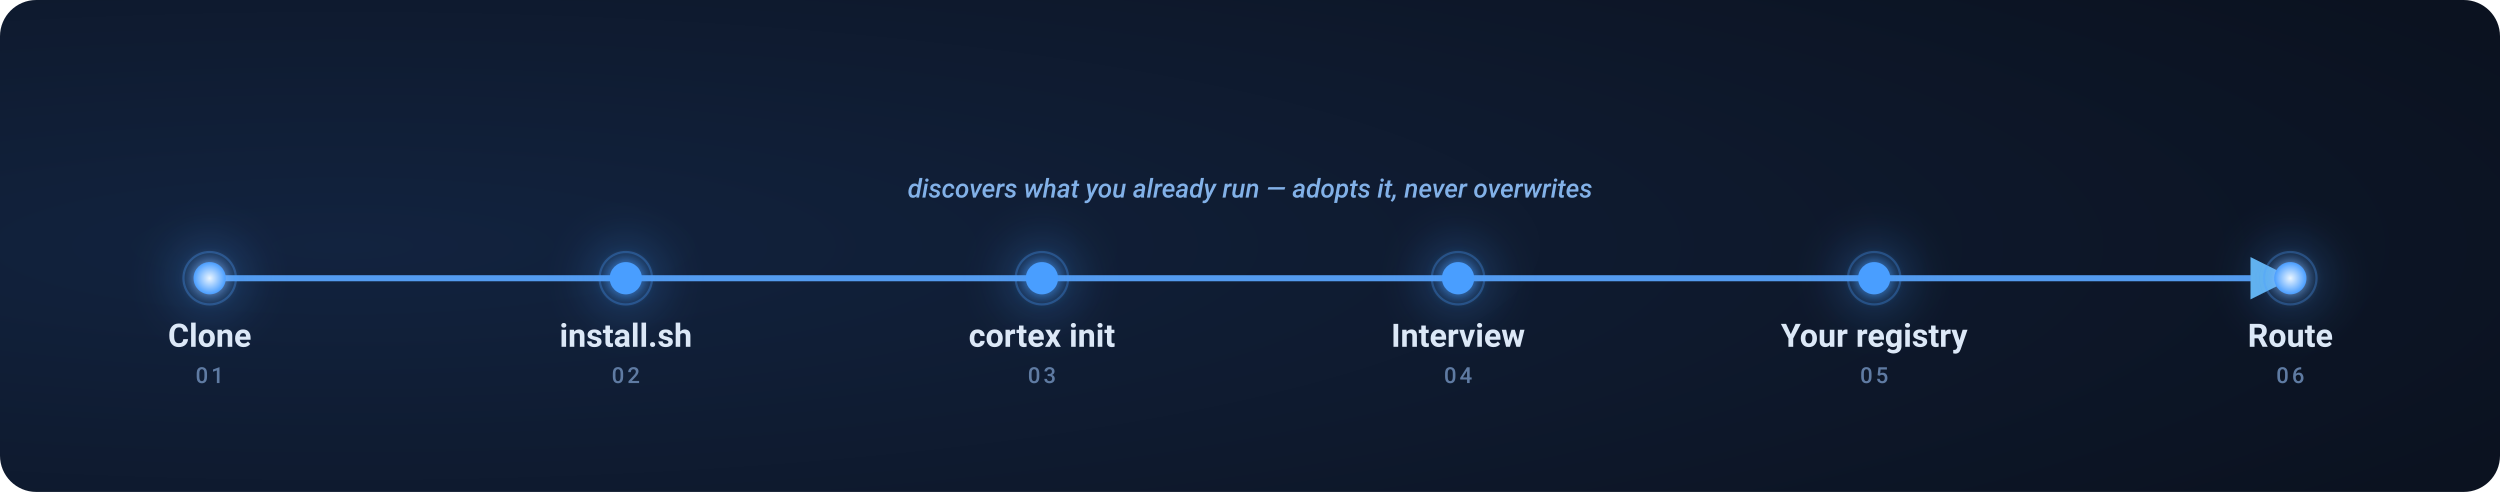
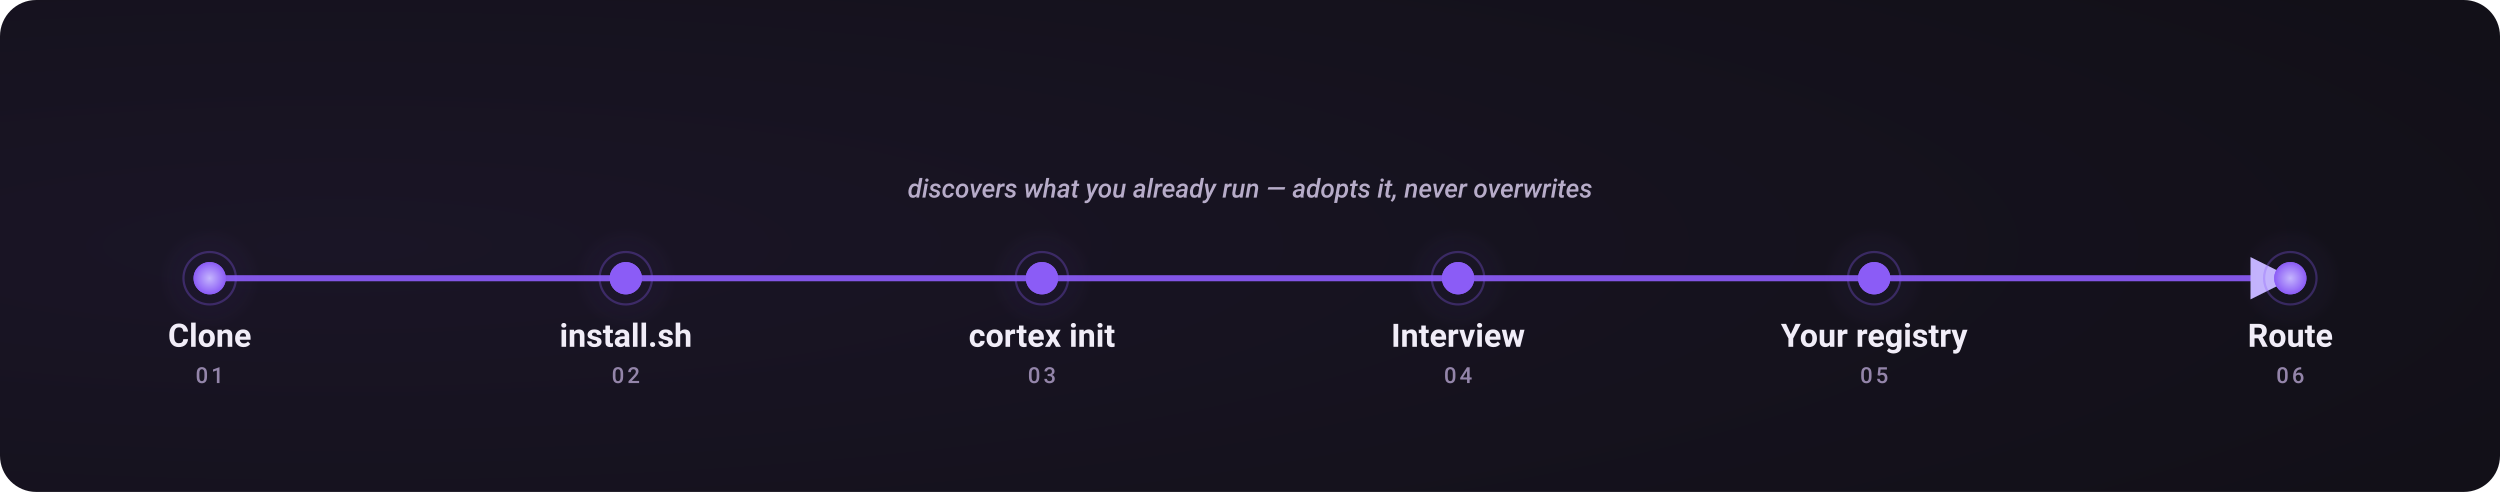
<svg xmlns="http://www.w3.org/2000/svg" viewBox="0 0 1240 244" font-family="-apple-system,BlinkMacSystemFont,Segoe UI,Roboto,Helvetica,Arial,sans-serif">
  <defs>
    <radialGradient id="src" cx="0.5" cy="0.5" r="0.5">
-       <stop offset="0" stop-color="#eaf5ff" />
-       <stop offset="1" stop-color="#4a9eff" />
+       <stop offset="0" stop-color="#C4B5FD" />
+       <stop offset="1" stop-color="#8B5CF6" />
    </radialGradient>
    <radialGradient id="vign" cx="0.14" cy="0.5" r="0.95">
-       <stop offset="0" stop-color="#12233f" />
-       <stop offset="1" stop-color="#0b1220" />
+       <stop offset="0" stop-color="#1A1526" />
+       <stop offset="1" stop-color="#121018" />
    </radialGradient>
    <filter id="glow" x="-80%" y="-80%" width="260%" height="260%">
-       <feGaussianBlur stdDeviation="4" result="b" />
+       <feGaussianBlur stdDeviation="0" result="b" />
      <feMerge>
        <feMergeNode in="b" />
        <feMergeNode in="SourceGraphic" />
      </feMerge>
    </filter>
    <filter id="soft" x="-140%" y="-140%" width="380%" height="380%">
-       <feGaussianBlur stdDeviation="9" />
+       <feGaussianBlur stdDeviation="2" />
    </filter>
    <marker id="arw" viewBox="0 0 10 10" refX="7.5" refY="5" markerWidth="7" markerHeight="7" orient="auto-start-reverse">
-       <path d="M0,0 L10,5 L0,10 z" fill="#63b3ed" />
+       <path d="M0,0 L10,5 L0,10 z" fill="#C4B5FD" />
    </marker>
    <marker id="arwd" viewBox="0 0 10 10" refX="7.5" refY="5" markerWidth="6.5" markerHeight="6.5" orient="auto-start-reverse">
-       <path d="M0,0 L10,5 L0,10 z" fill="#4a9eff" opacity="0.8" />
+       <path d="M0,0 L10,5 L0,10 z" fill="#8B5CF6" opacity="0.8" />
    </marker>
  </defs>
  <rect width="1240" height="244" rx="18" fill="url(#vign)" />
-   <line x1="104.0" y1="138.0" x2="1132.0" y2="138.0" stroke="#4a9eff" stroke-width="8" stroke-opacity="0.16" stroke-linecap="round" filter="url(#soft)" />
-   <line x1="104.0" y1="138.0" x2="1132.0" y2="138.0" stroke="#5aa6ff" stroke-width="3" stroke-opacity="0.92" stroke-linecap="round" marker-end="url(#arw)" />
-   <text x="620.0" y="98.0" text-anchor="middle" font-size="13" font-weight="500" fill="#82b1e8" font-style="italic">discovers what you already run — adopts it, never overwrites</text>
-   <circle cx="104.0" cy="138.0" r="22.0" fill="#4a9eff" opacity="0.16" filter="url(#soft)" />
-   <circle cx="104.0" cy="138.0" r="13.0" fill="none" stroke="#4a9eff" stroke-opacity="0.3" stroke-width="1.1" />
+   <line x1="104.0" y1="138.0" x2="1132.0" y2="138.0" stroke="#8B5CF6" stroke-width="8" stroke-opacity="0.03" stroke-linecap="round" filter="url(#soft)" />
+   <line x1="104.0" y1="138.0" x2="1132.0" y2="138.0" stroke="#8B5CF6" stroke-width="3" stroke-opacity="0.92" stroke-linecap="round" marker-end="url(#arw)" />
+   <text x="620.0" y="98.0" text-anchor="middle" font-size="13" font-weight="500" fill="#B7ACC9" font-style="italic">discovers what you already run — adopts it, never overwrites</text>
+   <circle cx="104.0" cy="138.0" r="22.0" fill="#8B5CF6" opacity="0.03" filter="url(#soft)" />
+   <circle cx="104.0" cy="138.0" r="13.0" fill="none" stroke="#8B5CF6" stroke-opacity="0.3" stroke-width="1.1" />
  <circle cx="104.0" cy="138.0" r="8.0" fill="url(#src)" fill-opacity="1.0" filter="url(#glow)" />
-   <text x="104.0" y="172.0" text-anchor="middle" font-size="16" font-weight="600" fill="#dce8f7">Clone</text>
-   <text x="104.0" y="190.0" text-anchor="middle" font-size="11" font-weight="500" fill="#5f7ba3" letter-spacing="1.5">01</text>
-   <circle cx="310.4" cy="138.0" r="22.0" fill="#4a9eff" opacity="0.16" filter="url(#soft)" />
-   <circle cx="310.4" cy="138.0" r="13.0" fill="none" stroke="#4a9eff" stroke-opacity="0.3" stroke-width="1.1" />
-   <circle cx="310.4" cy="138.0" r="8.0" fill="#4a9eff" fill-opacity="1.0" filter="url(#glow)" />
-   <text x="310.4" y="172.0" text-anchor="middle" font-size="16" font-weight="600" fill="#dce8f7">install.sh</text>
-   <text x="310.4" y="190.0" text-anchor="middle" font-size="11" font-weight="500" fill="#5f7ba3" letter-spacing="1.5">02</text>
-   <circle cx="516.8" cy="138.0" r="22.0" fill="#4a9eff" opacity="0.16" filter="url(#soft)" />
-   <circle cx="516.8" cy="138.0" r="13.0" fill="none" stroke="#4a9eff" stroke-opacity="0.3" stroke-width="1.1" />
-   <circle cx="516.8" cy="138.0" r="8.0" fill="#4a9eff" fill-opacity="1.0" filter="url(#glow)" />
-   <text x="516.8" y="172.0" text-anchor="middle" font-size="16" font-weight="600" fill="#dce8f7">cortex init</text>
-   <text x="516.8" y="190.0" text-anchor="middle" font-size="11" font-weight="500" fill="#5f7ba3" letter-spacing="1.5">03</text>
-   <circle cx="723.2" cy="138.0" r="22.0" fill="#4a9eff" opacity="0.16" filter="url(#soft)" />
-   <circle cx="723.2" cy="138.0" r="13.0" fill="none" stroke="#4a9eff" stroke-opacity="0.3" stroke-width="1.1" />
-   <circle cx="723.2" cy="138.0" r="8.0" fill="#4a9eff" fill-opacity="1.0" filter="url(#glow)" />
-   <text x="723.2" y="172.0" text-anchor="middle" font-size="16" font-weight="600" fill="#dce8f7">Interview</text>
-   <text x="723.2" y="190.0" text-anchor="middle" font-size="11" font-weight="500" fill="#5f7ba3" letter-spacing="1.5">04</text>
-   <circle cx="929.6" cy="138.0" r="22.0" fill="#4a9eff" opacity="0.16" filter="url(#soft)" />
-   <circle cx="929.6" cy="138.0" r="13.0" fill="none" stroke="#4a9eff" stroke-opacity="0.3" stroke-width="1.1" />
-   <circle cx="929.6" cy="138.0" r="8.0" fill="#4a9eff" fill-opacity="1.0" filter="url(#glow)" />
-   <text x="929.6" y="172.0" text-anchor="middle" font-size="16" font-weight="600" fill="#dce8f7">Your registry</text>
-   <text x="929.6" y="190.0" text-anchor="middle" font-size="11" font-weight="500" fill="#5f7ba3" letter-spacing="1.5">05</text>
-   <circle cx="1136.0" cy="138.0" r="22.0" fill="#4a9eff" opacity="0.16" filter="url(#soft)" />
-   <circle cx="1136.0" cy="138.0" r="13.0" fill="none" stroke="#4a9eff" stroke-opacity="0.3" stroke-width="1.1" />
+   <text x="104.0" y="172.0" text-anchor="middle" font-size="16" font-weight="600" fill="#F1EDF8">Clone</text>
+   <text x="104.0" y="190.0" text-anchor="middle" font-size="11" font-weight="500" fill="#9485AA" letter-spacing="1.5">01</text>
+   <circle cx="310.4" cy="138.0" r="22.0" fill="#8B5CF6" opacity="0.03" filter="url(#soft)" />
+   <circle cx="310.4" cy="138.0" r="13.0" fill="none" stroke="#8B5CF6" stroke-opacity="0.3" stroke-width="1.1" />
+   <circle cx="310.4" cy="138.0" r="8.0" fill="#8B5CF6" fill-opacity="1.0" filter="url(#glow)" />
+   <text x="310.4" y="172.0" text-anchor="middle" font-size="16" font-weight="600" fill="#F1EDF8">install.sh</text>
+   <text x="310.4" y="190.0" text-anchor="middle" font-size="11" font-weight="500" fill="#9485AA" letter-spacing="1.5">02</text>
+   <circle cx="516.8" cy="138.0" r="22.0" fill="#8B5CF6" opacity="0.03" filter="url(#soft)" />
+   <circle cx="516.8" cy="138.0" r="13.0" fill="none" stroke="#8B5CF6" stroke-opacity="0.3" stroke-width="1.1" />
+   <circle cx="516.8" cy="138.0" r="8.0" fill="#8B5CF6" fill-opacity="1.0" filter="url(#glow)" />
+   <text x="516.8" y="172.0" text-anchor="middle" font-size="16" font-weight="600" fill="#F1EDF8">cortex init</text>
+   <text x="516.8" y="190.0" text-anchor="middle" font-size="11" font-weight="500" fill="#9485AA" letter-spacing="1.5">03</text>
+   <circle cx="723.2" cy="138.0" r="22.0" fill="#8B5CF6" opacity="0.03" filter="url(#soft)" />
+   <circle cx="723.2" cy="138.0" r="13.0" fill="none" stroke="#8B5CF6" stroke-opacity="0.3" stroke-width="1.1" />
+   <circle cx="723.2" cy="138.0" r="8.0" fill="#8B5CF6" fill-opacity="1.0" filter="url(#glow)" />
+   <text x="723.2" y="172.0" text-anchor="middle" font-size="16" font-weight="600" fill="#F1EDF8">Interview</text>
+   <text x="723.2" y="190.0" text-anchor="middle" font-size="11" font-weight="500" fill="#9485AA" letter-spacing="1.5">04</text>
+   <circle cx="929.6" cy="138.0" r="22.0" fill="#8B5CF6" opacity="0.03" filter="url(#soft)" />
+   <circle cx="929.6" cy="138.0" r="13.0" fill="none" stroke="#8B5CF6" stroke-opacity="0.3" stroke-width="1.1" />
+   <circle cx="929.6" cy="138.0" r="8.0" fill="#8B5CF6" fill-opacity="1.0" filter="url(#glow)" />
+   <text x="929.6" y="172.0" text-anchor="middle" font-size="16" font-weight="600" fill="#F1EDF8">Your registry</text>
+   <text x="929.6" y="190.0" text-anchor="middle" font-size="11" font-weight="500" fill="#9485AA" letter-spacing="1.5">05</text>
+   <circle cx="1136.0" cy="138.0" r="22.0" fill="#8B5CF6" opacity="0.03" filter="url(#soft)" />
+   <circle cx="1136.0" cy="138.0" r="13.0" fill="none" stroke="#8B5CF6" stroke-opacity="0.3" stroke-width="1.1" />
  <circle cx="1136.0" cy="138.0" r="8.0" fill="url(#src)" fill-opacity="1.0" filter="url(#glow)" />
-   <text x="1136.0" y="172.0" text-anchor="middle" font-size="16" font-weight="600" fill="#dce8f7">Route</text>
-   <text x="1136.0" y="190.0" text-anchor="middle" font-size="11" font-weight="500" fill="#5f7ba3" letter-spacing="1.5">06</text>
+   <text x="1136.0" y="172.0" text-anchor="middle" font-size="16" font-weight="600" fill="#F1EDF8">Route</text>
+   <text x="1136.0" y="190.0" text-anchor="middle" font-size="11" font-weight="500" fill="#9485AA" letter-spacing="1.5">06</text>
</svg>
